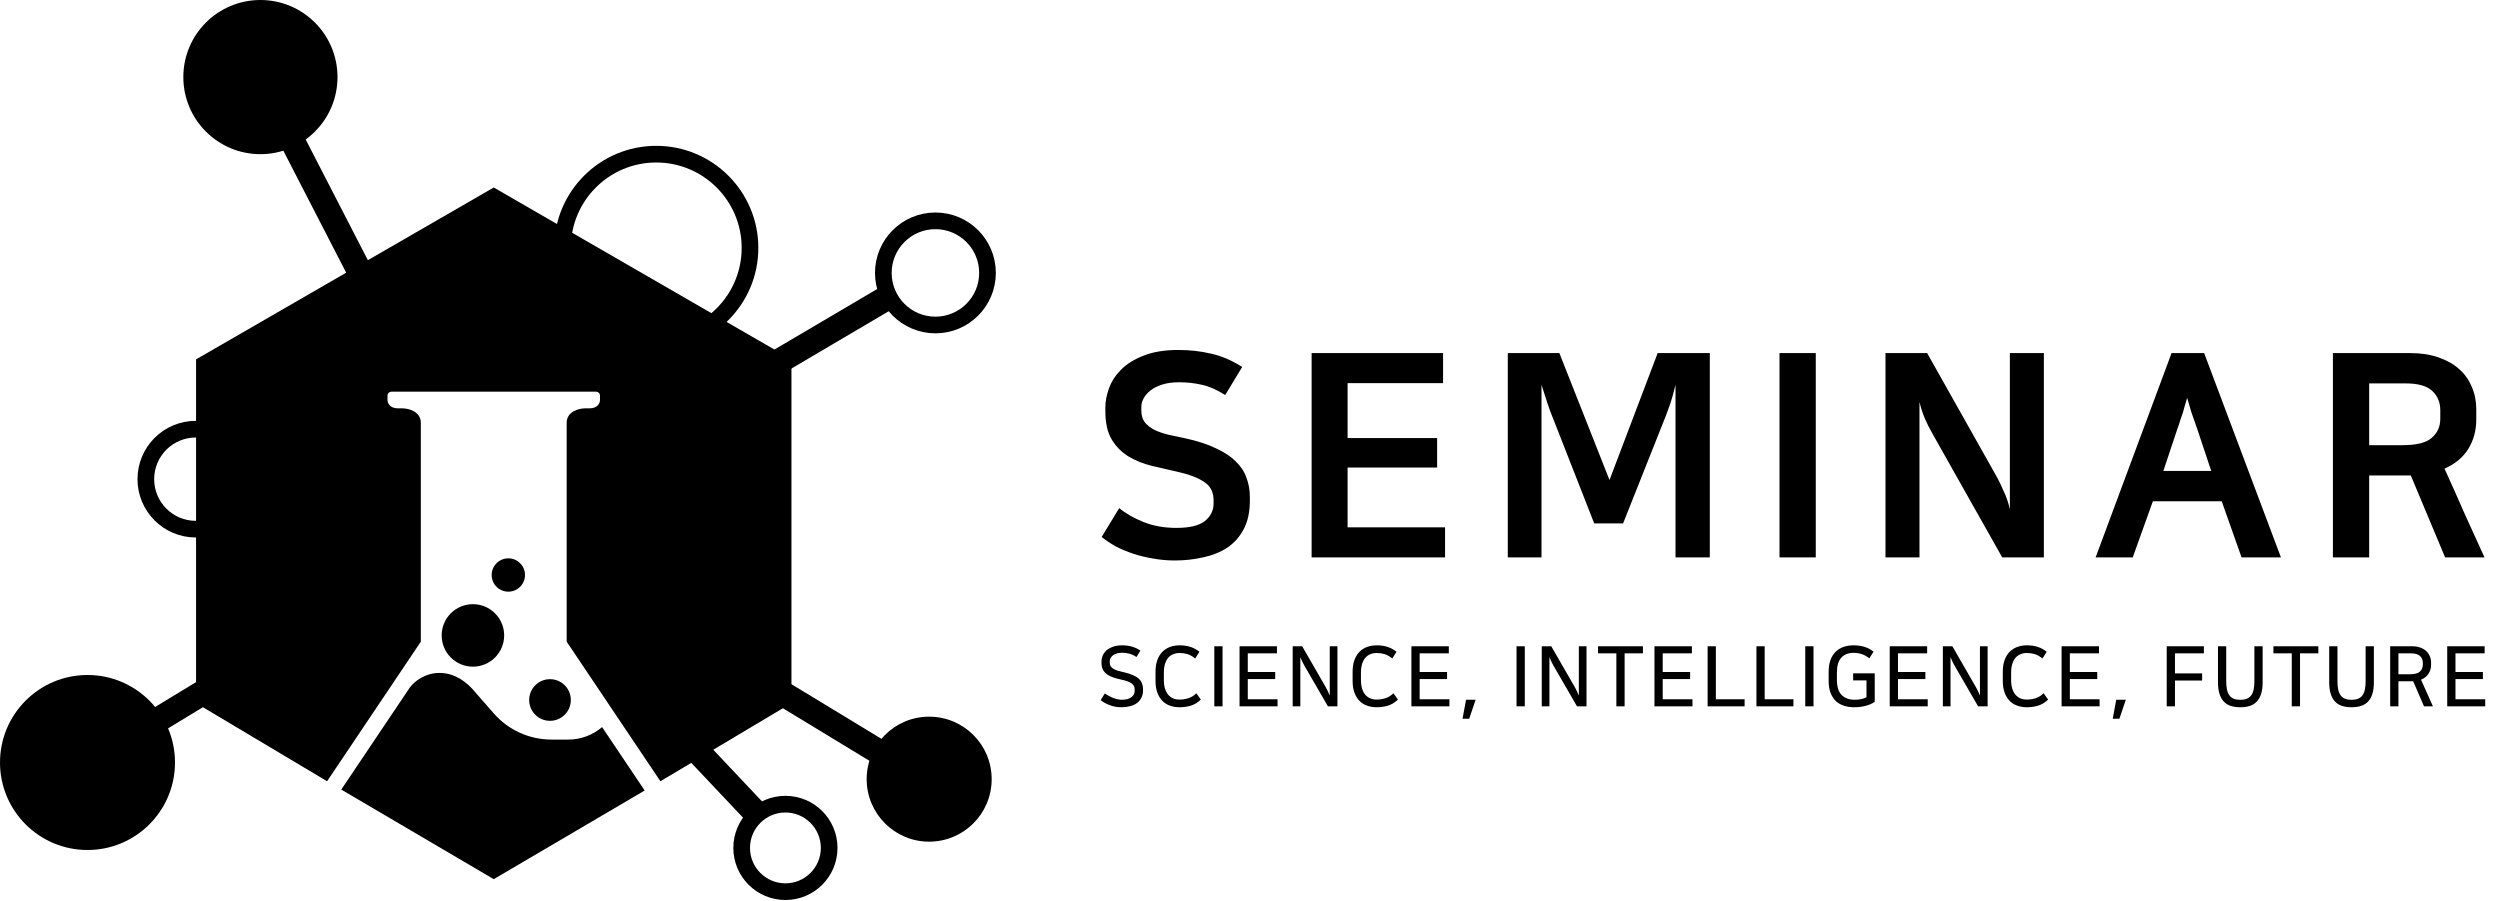
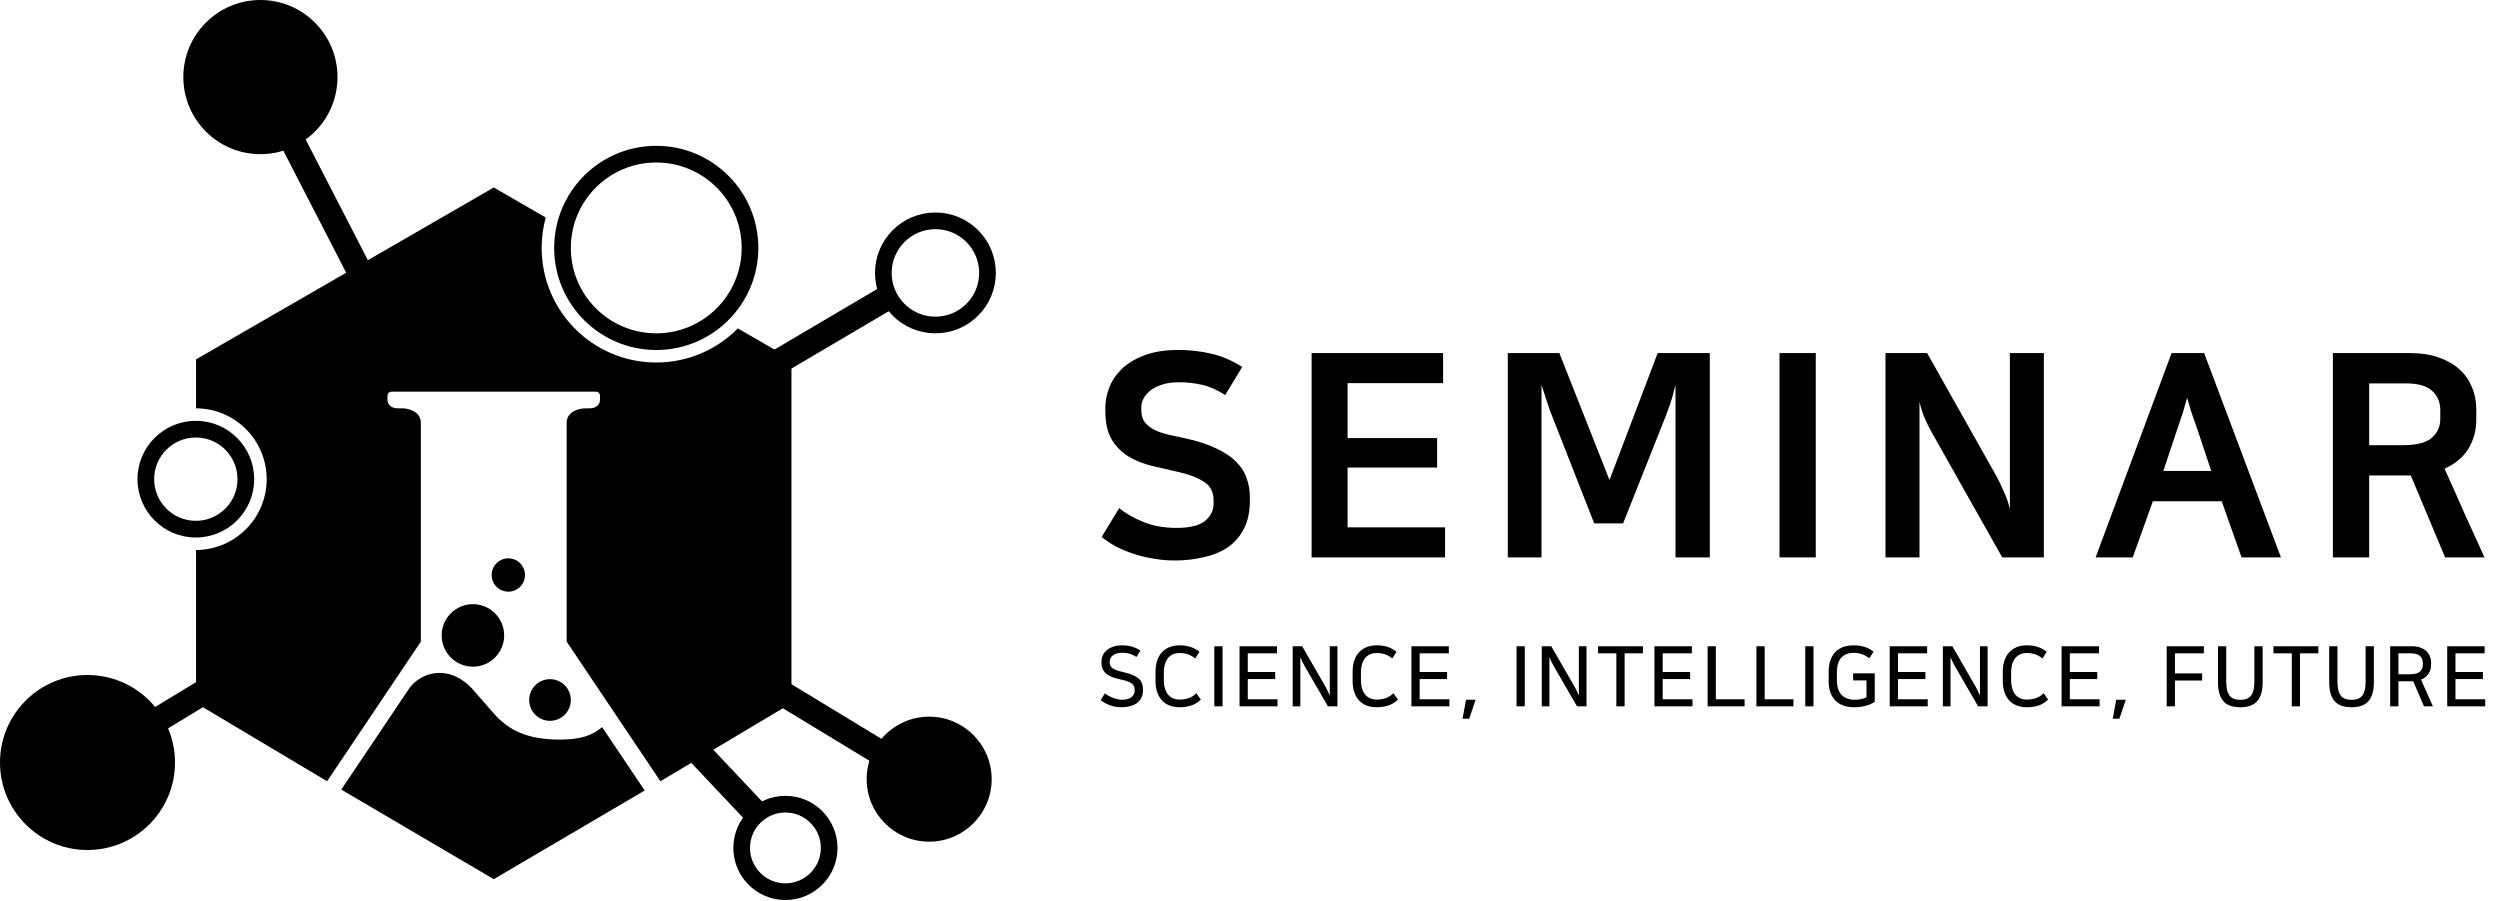
<svg xmlns="http://www.w3.org/2000/svg" width="600" height="216" viewBox="0 0 600 216" fill="none">
  <path d="M70 33.5L87 66.5" stroke="black" stroke-width="6" />
  <path d="M214.5 70.5L186.5 87" stroke="black" stroke-width="6" />
  <path d="M183 163.5L211 180.5" stroke="black" stroke-width="6" />
  <path d="M160.513 173L182.995 196.823" stroke="black" stroke-width="6" />
  <path d="M54 163L26 180" stroke="black" stroke-width="6" />
-   <path d="M189.947 86.25L118.5 45L47.053 86.25V168.75L78.5 187.5L101 154V101.5C101 98.7 98 98 96.5 98H95.5C93.5 98 93 96.667 93 96V95C93 94.2 93.667 94 94 94H143C143.333 94 144 94.2 144 95V96C144 96.667 143.5 98 141.5 98H140.5C139 98 136 98.7 136 101.5V154L158.5 187.5L189.947 168.75V86.25Z" fill="black" />
-   <path d="M98.359 165L81.904 189.5L118.5 211L154.722 189.72L144.5 174.5C142.241 176.436 139.365 177.5 136.39 177.5H132.352C127.045 177.5 121.995 175.209 118.5 171.214L113.5 165.5C112.333 164.167 109.5 161.5 105.5 161.5C102.068 161.5 99.512 163.455 98.359 165Z" fill="black" />
+   <path d="M98.359 165L81.904 189.5L118.5 211L154.722 189.72L144.5 174.5C142.241 176.436 139.5 177.5 134.371 177.5C126.5 177.5 121.995 175.209 118.5 171.214L113.5 165.5C112.333 164.167 109.5 161.5 105.5 161.5C102.068 161.5 99.512 163.455 98.359 165Z" fill="black" />
  <circle cx="132" cy="168" r="5" fill="black" />
  <circle cx="113.5" cy="152.5" r="7.5" fill="black" />
  <circle cx="21" cy="183" r="21" fill="black" />
  <circle cx="223" cy="187" r="15" fill="black" />
  <circle cx="62.5" cy="18.5" r="18.5" fill="black" />
  <circle cx="224.5" cy="65.5" r="12.5" stroke="black" stroke-width="4" />
-   <circle cx="157.5" cy="59.5" r="22.5" stroke="black" stroke-width="4" />
-   <circle cx="47" cy="115" r="12" stroke="black" stroke-width="4" />
+   <path fill-rule="evenodd" clip-rule="evenodd" d="M157.5 80C168.822 80 178 70.822 178 59.5C178 48.178 168.822 39 157.5 39C146.178 39 137 48.178 137 59.5C137 70.822 146.178 80 157.5 80ZM157.5 84C171.031 84 182 73.031 182 59.5C182 45.969 171.031 35 157.5 35C143.969 35 133 45.969 133 59.5C133 73.031 143.969 84 157.5 84Z" fill="black" />
+   <path fill-rule="evenodd" clip-rule="evenodd" d="M47 125C52.523 125 57 120.523 57 115C57 109.477 52.523 105 47 105C41.477 105 37 109.477 37 115C37 120.523 41.477 125 47 125ZM47 129C54.732 129 61 122.732 61 115C61 107.268 54.732 101 47 101C39.268 101 33 107.268 33 115C33 122.732 39.268 129 47 129Z" fill="black" />
+   <path d="M189.947 168.75V86.25L177.073 78.817C172.087 83.869 165.159 87 157.5 87C142.312 87 130 74.688 130 59.5C130 56.974 130.341 54.528 130.978 52.204L118.5 45L47.053 86.25V98C56.417 98.029 64 105.629 64 115C64 124.371 56.417 131.971 47.053 132V168.75L78.5 187.5L101 154V101.5C101 98.7 98 98 96.5 98H95.5C93.5 98 93 96.667 93 96V95C93 94.2 93.667 94 94 94H143C143.333 94 144 94.2 144 95V96C144 96.667 143.5 98 141.5 98H140.5C139 98 136 98.7 136 101.5V154L158.5 187.5L189.947 168.75Z" fill="black" />
  <circle cx="188.5" cy="203.5" r="10.5" stroke="black" stroke-width="4" />
  <circle cx="122" cy="138" r="4" fill="black" />
  <path d="M282.352 126.696C285.48 126.696 287.747 126.152 289.152 125.064C290.557 123.931 291.26 122.525 291.26 120.848V120.1C291.26 118.105 290.512 116.632 289.016 115.68C287.565 114.683 285.435 113.867 282.624 113.232C280.584 112.779 278.521 112.303 276.436 111.804C274.396 111.305 272.537 110.557 270.86 109.56C269.228 108.563 267.891 107.225 266.848 105.548C265.805 103.825 265.284 101.536 265.284 98.68V97.796C265.284 96.3 265.579 94.759 266.168 93.172C266.757 91.54 267.732 90.044 269.092 88.684C270.452 87.324 272.243 86.213 274.464 85.352C276.731 84.445 279.519 83.992 282.828 83.992C285.548 83.992 288.155 84.287 290.648 84.876C293.141 85.42 295.635 86.485 298.128 88.072L294.048 94.804C292.053 93.535 290.195 92.719 288.472 92.356C286.749 91.948 284.913 91.744 282.964 91.744C281.423 91.744 280.085 91.925 278.952 92.288C277.819 92.651 276.867 93.127 276.096 93.716C275.371 94.305 274.827 94.94 274.464 95.62C274.101 96.3 273.92 96.98 273.92 97.66V98.476C273.92 99.655 274.192 100.607 274.736 101.332C275.325 102.057 276.096 102.669 277.048 103.168C278 103.621 279.111 104.007 280.38 104.324C281.695 104.596 283.077 104.891 284.528 105.208C287.429 105.843 289.855 106.636 291.804 107.588C293.799 108.495 295.385 109.537 296.564 110.716C297.788 111.895 298.649 113.209 299.148 114.66C299.692 116.065 299.964 117.607 299.964 119.284V120.168C299.964 122.888 299.465 125.177 298.468 127.036C297.516 128.849 296.201 130.323 294.524 131.456C292.847 132.544 290.92 133.315 288.744 133.768C286.568 134.267 284.301 134.516 281.944 134.516C280.176 134.516 278.431 134.357 276.708 134.04C275.031 133.768 273.444 133.383 271.948 132.884C270.452 132.385 269.047 131.796 267.732 131.116C266.463 130.391 265.352 129.643 264.4 128.872L268.616 121.936C270.112 123.205 272.039 124.316 274.396 125.268C276.753 126.22 279.405 126.696 282.352 126.696ZM346.338 84.74V91.948H323.422V105.14H344.91V112.212H323.422V126.56H346.814V133.768H314.786V84.74H346.338ZM372.477 99.768C372.115 98.907 371.752 97.909 371.389 96.776C371.027 95.597 370.551 94.124 369.961 92.356V133.768H361.869V84.74H374.245L386.281 115.204L397.841 84.74H410.353V133.768H402.125V92.356C401.627 94.396 401.196 95.937 400.833 96.98C400.471 97.977 400.131 98.907 399.813 99.768L389.545 125.608H382.609L372.477 99.768ZM427.082 84.74H435.786V133.768H427.082V84.74ZM452.516 84.74H462.512L479.24 114.456C479.739 115.363 480.283 116.496 480.872 117.856C481.507 119.171 482.005 120.621 482.368 122.208V84.74H490.528V133.768H480.532L463.736 103.984C463.101 102.896 462.512 101.717 461.968 100.448C461.424 99.179 460.993 97.841 460.676 96.436V133.768H452.516V84.74ZM547.424 133.768H537.972L533.212 120.304H516.688L511.86 133.768H502.952L521.176 84.74H528.996L547.424 133.768ZM519.204 113.028H530.696L527.364 103.032C526.775 101.4 526.299 100.04 525.936 98.952C525.619 97.819 525.279 96.663 524.916 95.484C524.735 96.164 524.553 96.776 524.372 97.32C524.236 97.864 524.077 98.431 523.896 99.02C523.715 99.564 523.511 100.153 523.284 100.788C523.103 101.423 522.853 102.171 522.536 103.032L519.204 113.028ZM578.597 114.116H568.601V133.768H559.897V84.74H578.461C581 84.74 583.244 85.08 585.193 85.76C587.188 86.44 588.843 87.369 590.157 88.548C591.517 89.727 592.537 91.155 593.217 92.832C593.943 94.464 594.305 96.255 594.305 98.204V100.72C594.305 103.304 593.671 105.639 592.401 107.724C591.132 109.764 589.228 111.351 586.689 112.484C588.321 116.065 589.908 119.624 591.449 123.16C593.036 126.651 594.645 130.187 596.277 133.768H586.825L578.597 114.116ZM568.601 92.016V106.84H576.625C579.98 106.84 582.315 106.251 583.629 105.072C584.989 103.893 585.669 102.375 585.669 100.516V98.476C585.669 96.572 585.035 95.031 583.765 93.852C582.496 92.628 580.365 92.016 577.373 92.016H568.601Z" fill="black" />
  <path d="M269.24 167.94C270.267 167.94 271.033 167.733 271.54 167.32C272.06 166.907 272.32 166.413 272.32 165.84V165.52C272.32 165.2 272.267 164.92 272.16 164.68C272.053 164.44 271.873 164.227 271.62 164.04C271.367 163.853 271.04 163.687 270.64 163.54C270.24 163.38 269.747 163.24 269.16 163.12C268.48 162.973 267.847 162.807 267.26 162.62C266.673 162.42 266.167 162.173 265.74 161.88C265.313 161.573 264.973 161.2 264.72 160.76C264.48 160.307 264.36 159.753 264.36 159.1V158.74C264.36 158.247 264.46 157.773 264.66 157.32C264.86 156.853 265.167 156.44 265.58 156.08C265.993 155.72 266.507 155.433 267.12 155.22C267.747 154.993 268.473 154.88 269.3 154.88C270.18 154.88 270.98 154.987 271.7 155.2C272.42 155.413 273.087 155.727 273.7 156.14L272.76 157.68C272.227 157.32 271.687 157.06 271.14 156.9C270.593 156.74 269.987 156.66 269.32 156.66C268.413 156.66 267.687 156.86 267.14 157.26C266.607 157.66 266.34 158.147 266.34 158.72V159.04C266.34 159.373 266.413 159.66 266.56 159.9C266.707 160.127 266.92 160.327 267.2 160.5C267.48 160.673 267.827 160.827 268.24 160.96C268.653 161.08 269.127 161.2 269.66 161.32C270.553 161.52 271.293 161.753 271.88 162.02C272.48 162.273 272.96 162.567 273.32 162.9C273.68 163.233 273.933 163.607 274.08 164.02C274.24 164.433 274.32 164.887 274.32 165.38V165.74C274.32 166.407 274.187 166.987 273.92 167.48C273.667 167.973 273.313 168.393 272.86 168.74C272.407 169.073 271.86 169.32 271.22 169.48C270.593 169.653 269.913 169.74 269.18 169.74C268.153 169.74 267.207 169.573 266.34 169.24C265.487 168.92 264.76 168.52 264.16 168.04L265.16 166.42C265.427 166.62 265.733 166.813 266.08 167C266.427 167.187 266.78 167.353 267.14 167.5C267.5 167.633 267.86 167.74 268.22 167.82C268.593 167.9 268.933 167.94 269.24 167.94ZM288.204 167.9C287.484 168.593 286.698 169.073 285.844 169.34C284.991 169.607 284.078 169.74 283.104 169.74C282.238 169.74 281.451 169.607 280.744 169.34C280.038 169.087 279.431 168.693 278.924 168.16C278.418 167.627 278.024 166.967 277.744 166.18C277.464 165.393 277.324 164.467 277.324 163.4V161.22C277.324 160.167 277.464 159.247 277.744 158.46C278.024 157.673 278.418 157.013 278.924 156.48C279.444 155.947 280.058 155.547 280.764 155.28C281.471 155.013 282.251 154.88 283.104 154.88C284.104 154.88 284.978 155.007 285.724 155.26C286.471 155.5 287.184 155.887 287.864 156.42L286.844 158.04C286.191 157.507 285.564 157.153 284.964 156.98C284.378 156.807 283.758 156.72 283.104 156.72C282.558 156.72 282.051 156.813 281.584 157C281.131 157.187 280.731 157.473 280.384 157.86C280.051 158.247 279.791 158.74 279.604 159.34C279.418 159.94 279.324 160.653 279.324 161.48V163.14C279.324 163.967 279.418 164.68 279.604 165.28C279.791 165.88 280.051 166.373 280.384 166.76C280.731 167.147 281.131 167.433 281.584 167.62C282.051 167.807 282.558 167.9 283.104 167.9C283.798 167.9 284.491 167.793 285.184 167.58C285.878 167.367 286.524 166.967 287.124 166.38L288.204 167.9ZM293.415 155.1V169.52H291.435V155.1H293.415ZM306.469 155.1V156.8H299.469V161.28H306.049V162.98H299.469V167.82H306.609V169.52H297.489V155.1H306.469ZM312.522 155.1L318.122 164.82C318.269 165.06 318.429 165.367 318.602 165.74C318.789 166.1 318.969 166.493 319.142 166.92V155.1H320.982V169.52H318.702L313.102 159.84C312.956 159.573 312.789 159.26 312.602 158.9C312.429 158.54 312.256 158.147 312.082 157.72V169.52H310.242V155.1H312.522ZM335.506 167.9C334.786 168.593 333.999 169.073 333.146 169.34C332.292 169.607 331.379 169.74 330.406 169.74C329.539 169.74 328.752 169.607 328.046 169.34C327.339 169.087 326.732 168.693 326.226 168.16C325.719 167.627 325.326 166.967 325.046 166.18C324.766 165.393 324.626 164.467 324.626 163.4V161.22C324.626 160.167 324.766 159.247 325.046 158.46C325.326 157.673 325.719 157.013 326.226 156.48C326.746 155.947 327.359 155.547 328.066 155.28C328.772 155.013 329.552 154.88 330.406 154.88C331.406 154.88 332.279 155.007 333.026 155.26C333.772 155.5 334.486 155.887 335.166 156.42L334.146 158.04C333.492 157.507 332.866 157.153 332.266 156.98C331.679 156.807 331.059 156.72 330.406 156.72C329.859 156.72 329.352 156.813 328.886 157C328.432 157.187 328.032 157.473 327.686 157.86C327.352 158.247 327.092 158.74 326.906 159.34C326.719 159.94 326.626 160.653 326.626 161.48V163.14C326.626 163.967 326.719 164.68 326.906 165.28C327.092 165.88 327.352 166.373 327.686 166.76C328.032 167.147 328.432 167.433 328.886 167.62C329.352 167.807 329.859 167.9 330.406 167.9C331.099 167.9 331.792 167.793 332.486 167.58C333.179 167.367 333.826 166.967 334.426 166.38L335.506 167.9ZM347.717 155.1V156.8H340.717V161.28H347.297V162.98H340.717V167.82H347.857V169.52H338.737V155.1H347.717ZM351.85 167.94H354.15L352.61 172.5H351.01L351.85 167.94ZM365.949 155.1V169.52H363.969V155.1H365.949ZM372.303 155.1L377.903 164.82C378.049 165.06 378.209 165.367 378.383 165.74C378.569 166.1 378.749 166.493 378.923 166.92V155.1H380.763V169.52H378.483L372.883 159.84C372.736 159.573 372.569 159.26 372.383 158.9C372.209 158.54 372.036 158.147 371.863 157.72V169.52H370.023V155.1H372.303ZM387.926 169.52V156.8H383.526V155.1H394.306V156.8H389.906V169.52H387.926ZM406.052 155.1V156.8H399.052V161.28H405.632V162.98H399.052V167.82H406.192V169.52H397.072V155.1H406.052ZM411.805 155.1V167.82H418.705V169.52H409.825V155.1H411.805ZM423.523 155.1V167.82H430.423V169.52H421.543V155.1H423.523ZM435.241 155.1V169.52H433.261V155.1H435.241ZM449.935 168.44C449.295 168.88 448.542 169.207 447.675 169.42C446.822 169.633 445.942 169.74 445.035 169.74C444.075 169.74 443.215 169.607 442.455 169.34C441.695 169.087 441.048 168.693 440.515 168.16C439.995 167.627 439.588 166.967 439.295 166.18C439.015 165.393 438.875 164.467 438.875 163.4V161.22C438.875 160.167 439.015 159.247 439.295 158.46C439.575 157.673 439.975 157.013 440.495 156.48C441.015 155.947 441.642 155.547 442.375 155.28C443.122 155.013 443.955 154.88 444.875 154.88C445.808 154.88 446.668 155 447.455 155.24C448.242 155.48 448.975 155.867 449.655 156.4L448.635 158C448.008 157.507 447.395 157.167 446.795 156.98C446.195 156.78 445.555 156.68 444.875 156.68C443.622 156.68 442.635 157.067 441.915 157.84C441.208 158.6 440.855 159.813 440.855 161.48V163.14C440.855 164.807 441.235 166.027 441.995 166.8C442.768 167.56 443.802 167.94 445.095 167.94C445.642 167.94 446.155 167.893 446.635 167.8C447.128 167.693 447.568 167.547 447.955 167.36V163.3H444.755V161.6H449.935V168.44ZM462.513 155.1V156.8H455.513V161.28H462.093V162.98H455.513V167.82H462.653V169.52H453.533V155.1H462.513ZM468.566 155.1L474.166 164.82C474.313 165.06 474.473 165.367 474.646 165.74C474.833 166.1 475.013 166.493 475.186 166.92V155.1H477.026V169.52H474.746L469.146 159.84C468.999 159.573 468.833 159.26 468.646 158.9C468.473 158.54 468.299 158.147 468.126 157.72V169.52H466.286V155.1H468.566ZM491.55 167.9C490.83 168.593 490.043 169.073 489.19 169.34C488.336 169.607 487.423 169.74 486.45 169.74C485.583 169.74 484.796 169.607 484.09 169.34C483.383 169.087 482.776 168.693 482.27 168.16C481.763 167.627 481.37 166.967 481.09 166.18C480.81 165.393 480.67 164.467 480.67 163.4V161.22C480.67 160.167 480.81 159.247 481.09 158.46C481.37 157.673 481.763 157.013 482.27 156.48C482.79 155.947 483.403 155.547 484.11 155.28C484.816 155.013 485.596 154.88 486.45 154.88C487.45 154.88 488.323 155.007 489.07 155.26C489.816 155.5 490.53 155.887 491.21 156.42L490.19 158.04C489.536 157.507 488.91 157.153 488.31 156.98C487.723 156.807 487.103 156.72 486.45 156.72C485.903 156.72 485.396 156.813 484.93 157C484.476 157.187 484.076 157.473 483.73 157.86C483.396 158.247 483.136 158.74 482.95 159.34C482.763 159.94 482.67 160.653 482.67 161.48V163.14C482.67 163.967 482.763 164.68 482.95 165.28C483.136 165.88 483.396 166.373 483.73 166.76C484.076 167.147 484.476 167.433 484.93 167.62C485.396 167.807 485.903 167.9 486.45 167.9C487.143 167.9 487.836 167.793 488.53 167.58C489.223 167.367 489.87 166.967 490.47 166.38L491.55 167.9ZM503.761 155.1V156.8H496.761V161.28H503.341V162.98H496.761V167.82H503.901V169.52H494.781V155.1H503.761ZM507.894 167.94H510.194L508.654 172.5H507.054L507.894 167.94ZM528.933 155.1V156.8H521.993V161.62H528.513V163.32H521.993V169.52H520.013V155.1H528.933ZM543.033 155.1V163.74C543.033 164.833 542.913 165.76 542.673 166.52C542.433 167.28 542.086 167.9 541.633 168.38C541.179 168.86 540.619 169.207 539.953 169.42C539.286 169.633 538.526 169.74 537.673 169.74C536.819 169.74 536.059 169.633 535.393 169.42C534.726 169.207 534.166 168.86 533.713 168.38C533.259 167.9 532.913 167.28 532.673 166.52C532.433 165.76 532.313 164.833 532.313 163.74V155.1H534.293V163.5C534.293 164.313 534.359 165.007 534.493 165.58C534.626 166.14 534.833 166.6 535.113 166.96C535.393 167.307 535.746 167.56 536.173 167.72C536.599 167.88 537.099 167.96 537.673 167.96C538.246 167.96 538.746 167.88 539.173 167.72C539.599 167.56 539.953 167.307 540.233 166.96C540.513 166.6 540.719 166.14 540.853 165.58C540.986 165.007 541.053 164.313 541.053 163.5V155.1H543.033ZM550.025 169.52V156.8H545.625V155.1H556.405V156.8H552.005V169.52H550.025ZM569.73 155.1V163.74C569.73 164.833 569.61 165.76 569.37 166.52C569.13 167.28 568.784 167.9 568.33 168.38C567.877 168.86 567.317 169.207 566.65 169.42C565.984 169.633 565.224 169.74 564.37 169.74C563.517 169.74 562.757 169.633 562.09 169.42C561.424 169.207 560.864 168.86 560.41 168.38C559.957 167.9 559.61 167.28 559.37 166.52C559.13 165.76 559.01 164.833 559.01 163.74V155.1H560.99V163.5C560.99 164.313 561.057 165.007 561.19 165.58C561.324 166.14 561.53 166.6 561.81 166.96C562.09 167.307 562.444 167.56 562.87 167.72C563.297 167.88 563.797 167.96 564.37 167.96C564.944 167.96 565.444 167.88 565.87 167.72C566.297 167.56 566.65 167.307 566.93 166.96C567.21 166.6 567.417 166.14 567.55 165.58C567.684 165.007 567.75 164.313 567.75 163.5V155.1H569.73ZM575.622 169.52H573.642V155.1H578.862C579.596 155.1 580.249 155.2 580.822 155.4C581.396 155.6 581.876 155.873 582.262 156.22C582.649 156.567 582.942 156.98 583.142 157.46C583.356 157.94 583.462 158.467 583.462 159.04V159.56C583.462 160.373 583.249 161.093 582.822 161.72C582.409 162.347 581.816 162.813 581.042 163.12L583.902 169.52H581.762L579.162 163.5H575.622V169.52ZM575.622 161.82H578.382C579.502 161.82 580.296 161.613 580.762 161.2C581.242 160.773 581.482 160.207 581.482 159.5V159.1C581.482 158.393 581.249 157.833 580.782 157.42C580.316 157.007 579.582 156.8 578.582 156.8H575.622V161.82ZM596.313 155.1V156.8H589.313V161.28H595.893V162.98H589.313V167.82H596.453V169.52H587.333V155.1H596.313Z" fill="black" />
</svg>
